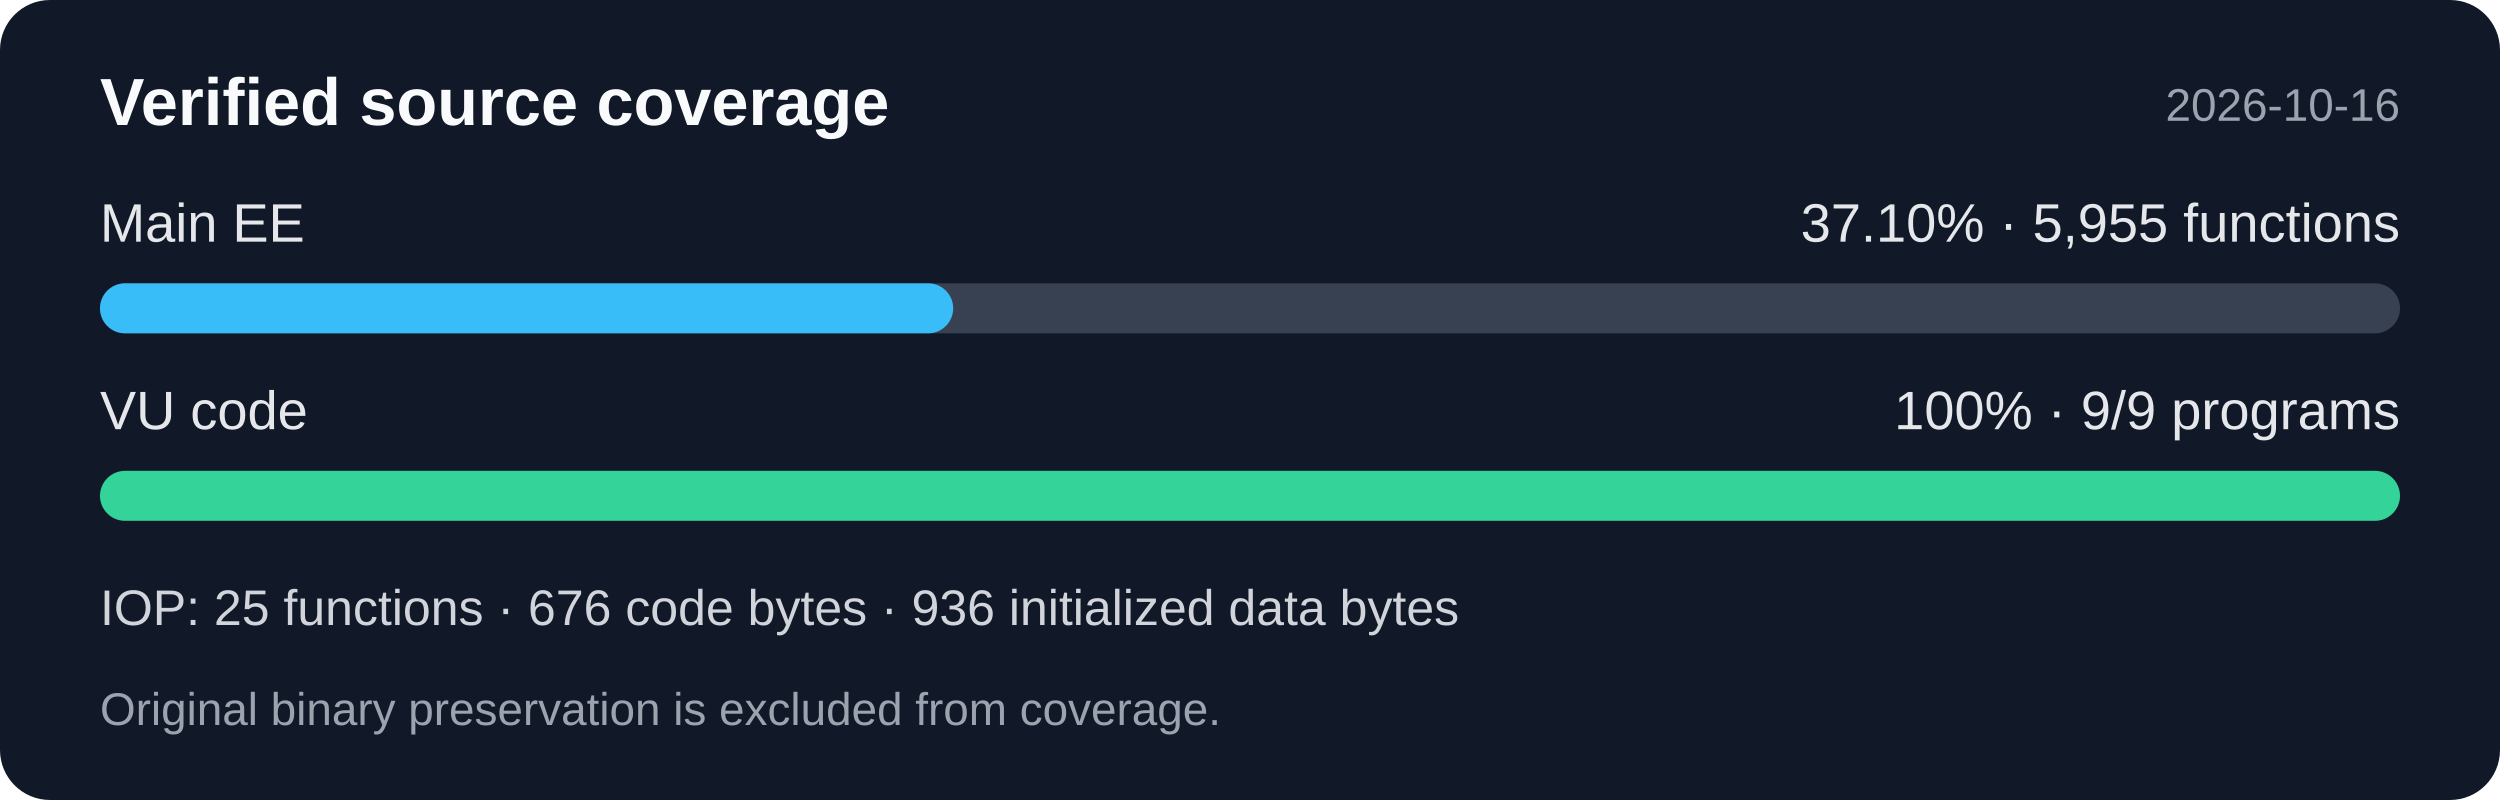
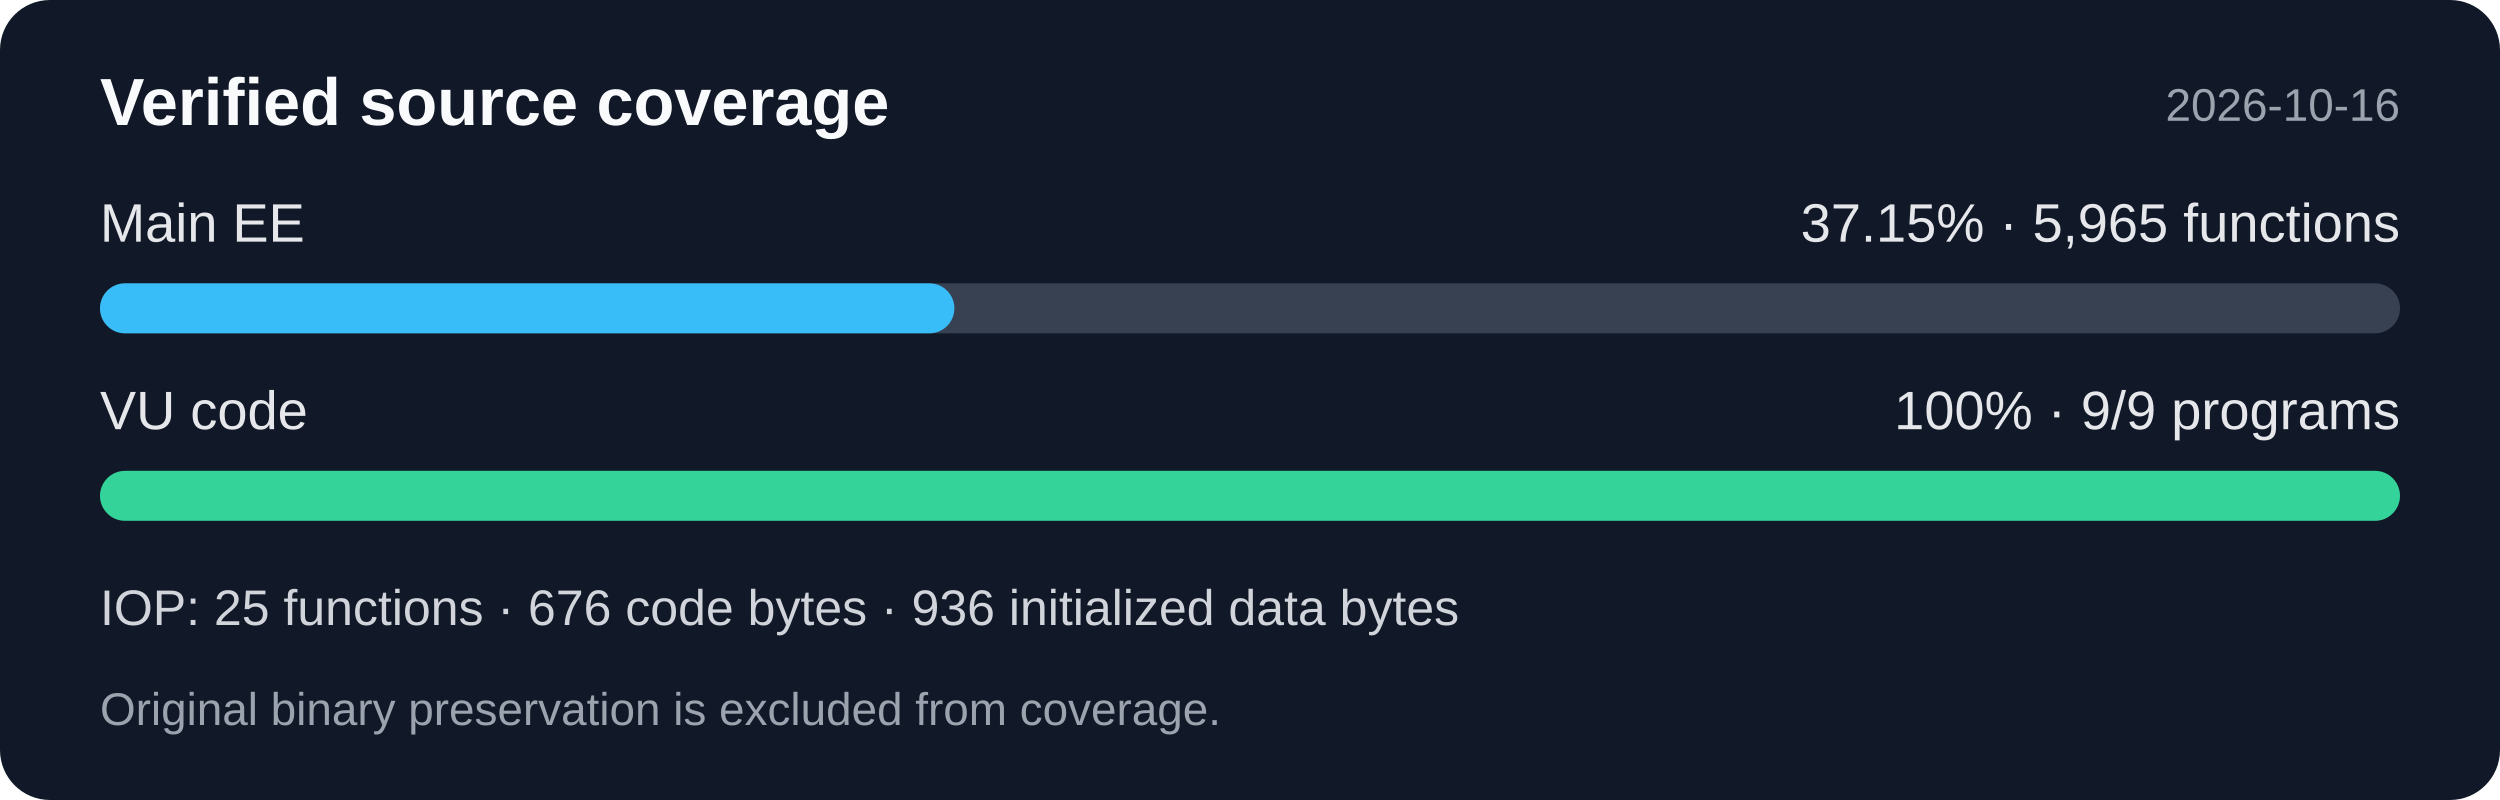
<svg xmlns="http://www.w3.org/2000/svg" width="600" height="192" viewBox="0 0 600 192" role="img" aria-labelledby="title desc">
  <rect width="600" height="192" rx="12" fill="#111827" />
  <g font-family="Segoe UI,Arial,sans-serif">
    <text x="24" y="30" fill="#f9fafb" font-size="16" font-weight="600">Verified source coverage</text>
    <text x="576" y="29" fill="#9ca3af" font-size="11" text-anchor="end">2026-10-16</text>
    <text x="24" y="58" fill="#e5e7eb" font-size="13">Main EE</text>
-     <text x="576" y="58" fill="#e5e7eb" font-size="13" text-anchor="end">37.10% · 5,955 functions</text>
+     <text x="576" y="58" fill="#e5e7eb" font-size="13" text-anchor="end">37.15% · 5,965 functions</text>
    <rect x="24" y="68" width="552" height="12" rx="6" fill="#374151" />
-     <rect x="24" y="68" width="204.766" height="12" rx="6" fill="#38bdf8" />
+     <rect x="24" y="68" width="205.057" height="12" rx="6" fill="#38bdf8" />
    <text x="24" y="103" fill="#e5e7eb" font-size="13">VU code</text>
    <text x="576" y="103" fill="#e5e7eb" font-size="13" text-anchor="end">100% · 9/9 programs</text>
    <rect x="24" y="113" width="552" height="12" rx="6" fill="#34d399" />
    <text x="24" y="150" fill="#d1d5db" font-size="12">IOP: 25 functions · 676 code bytes · 936 initialized data bytes</text>
    <text x="24" y="174" fill="#9ca3af" font-size="11">Original binary preservation is excluded from coverage.</text>
  </g>
</svg>
